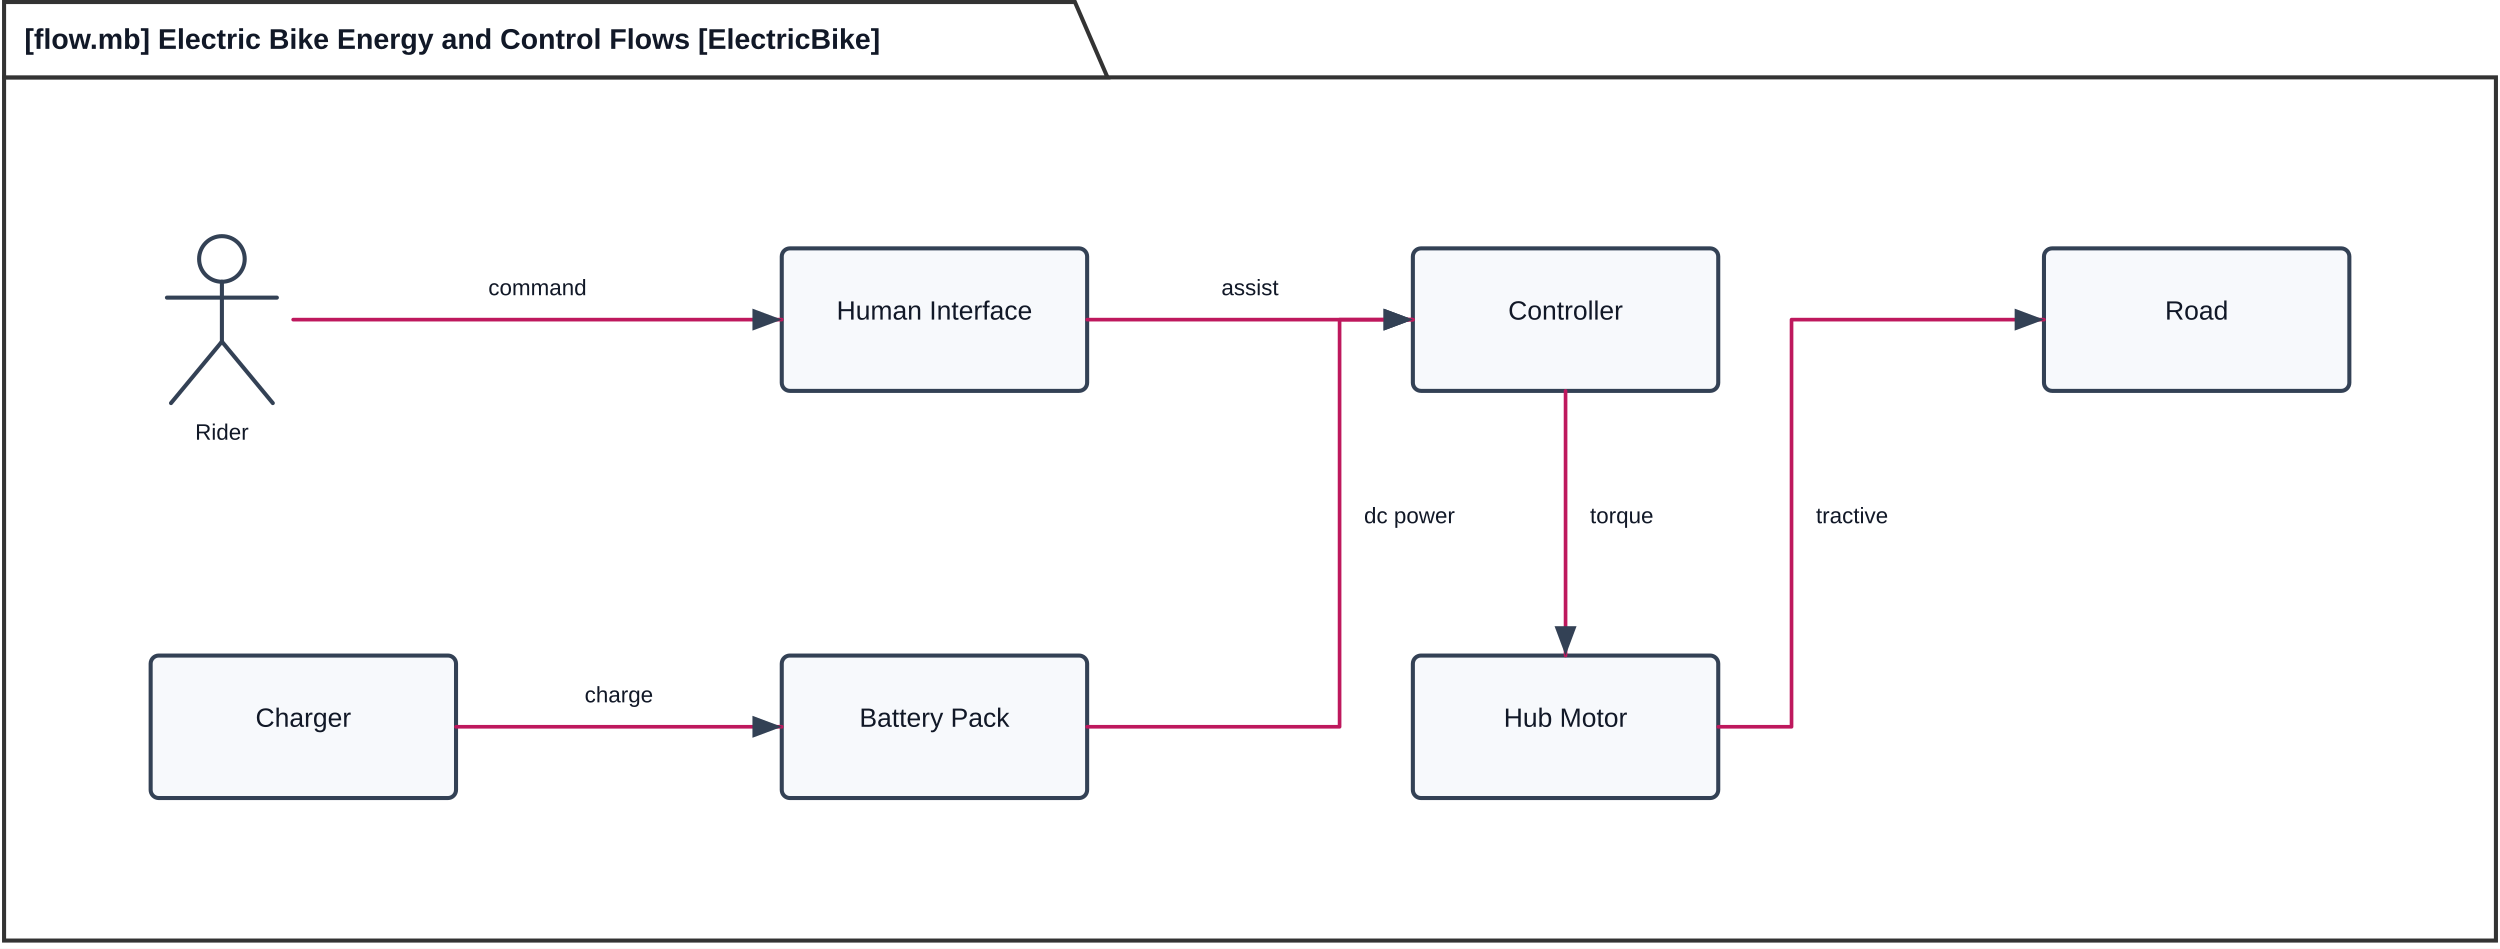
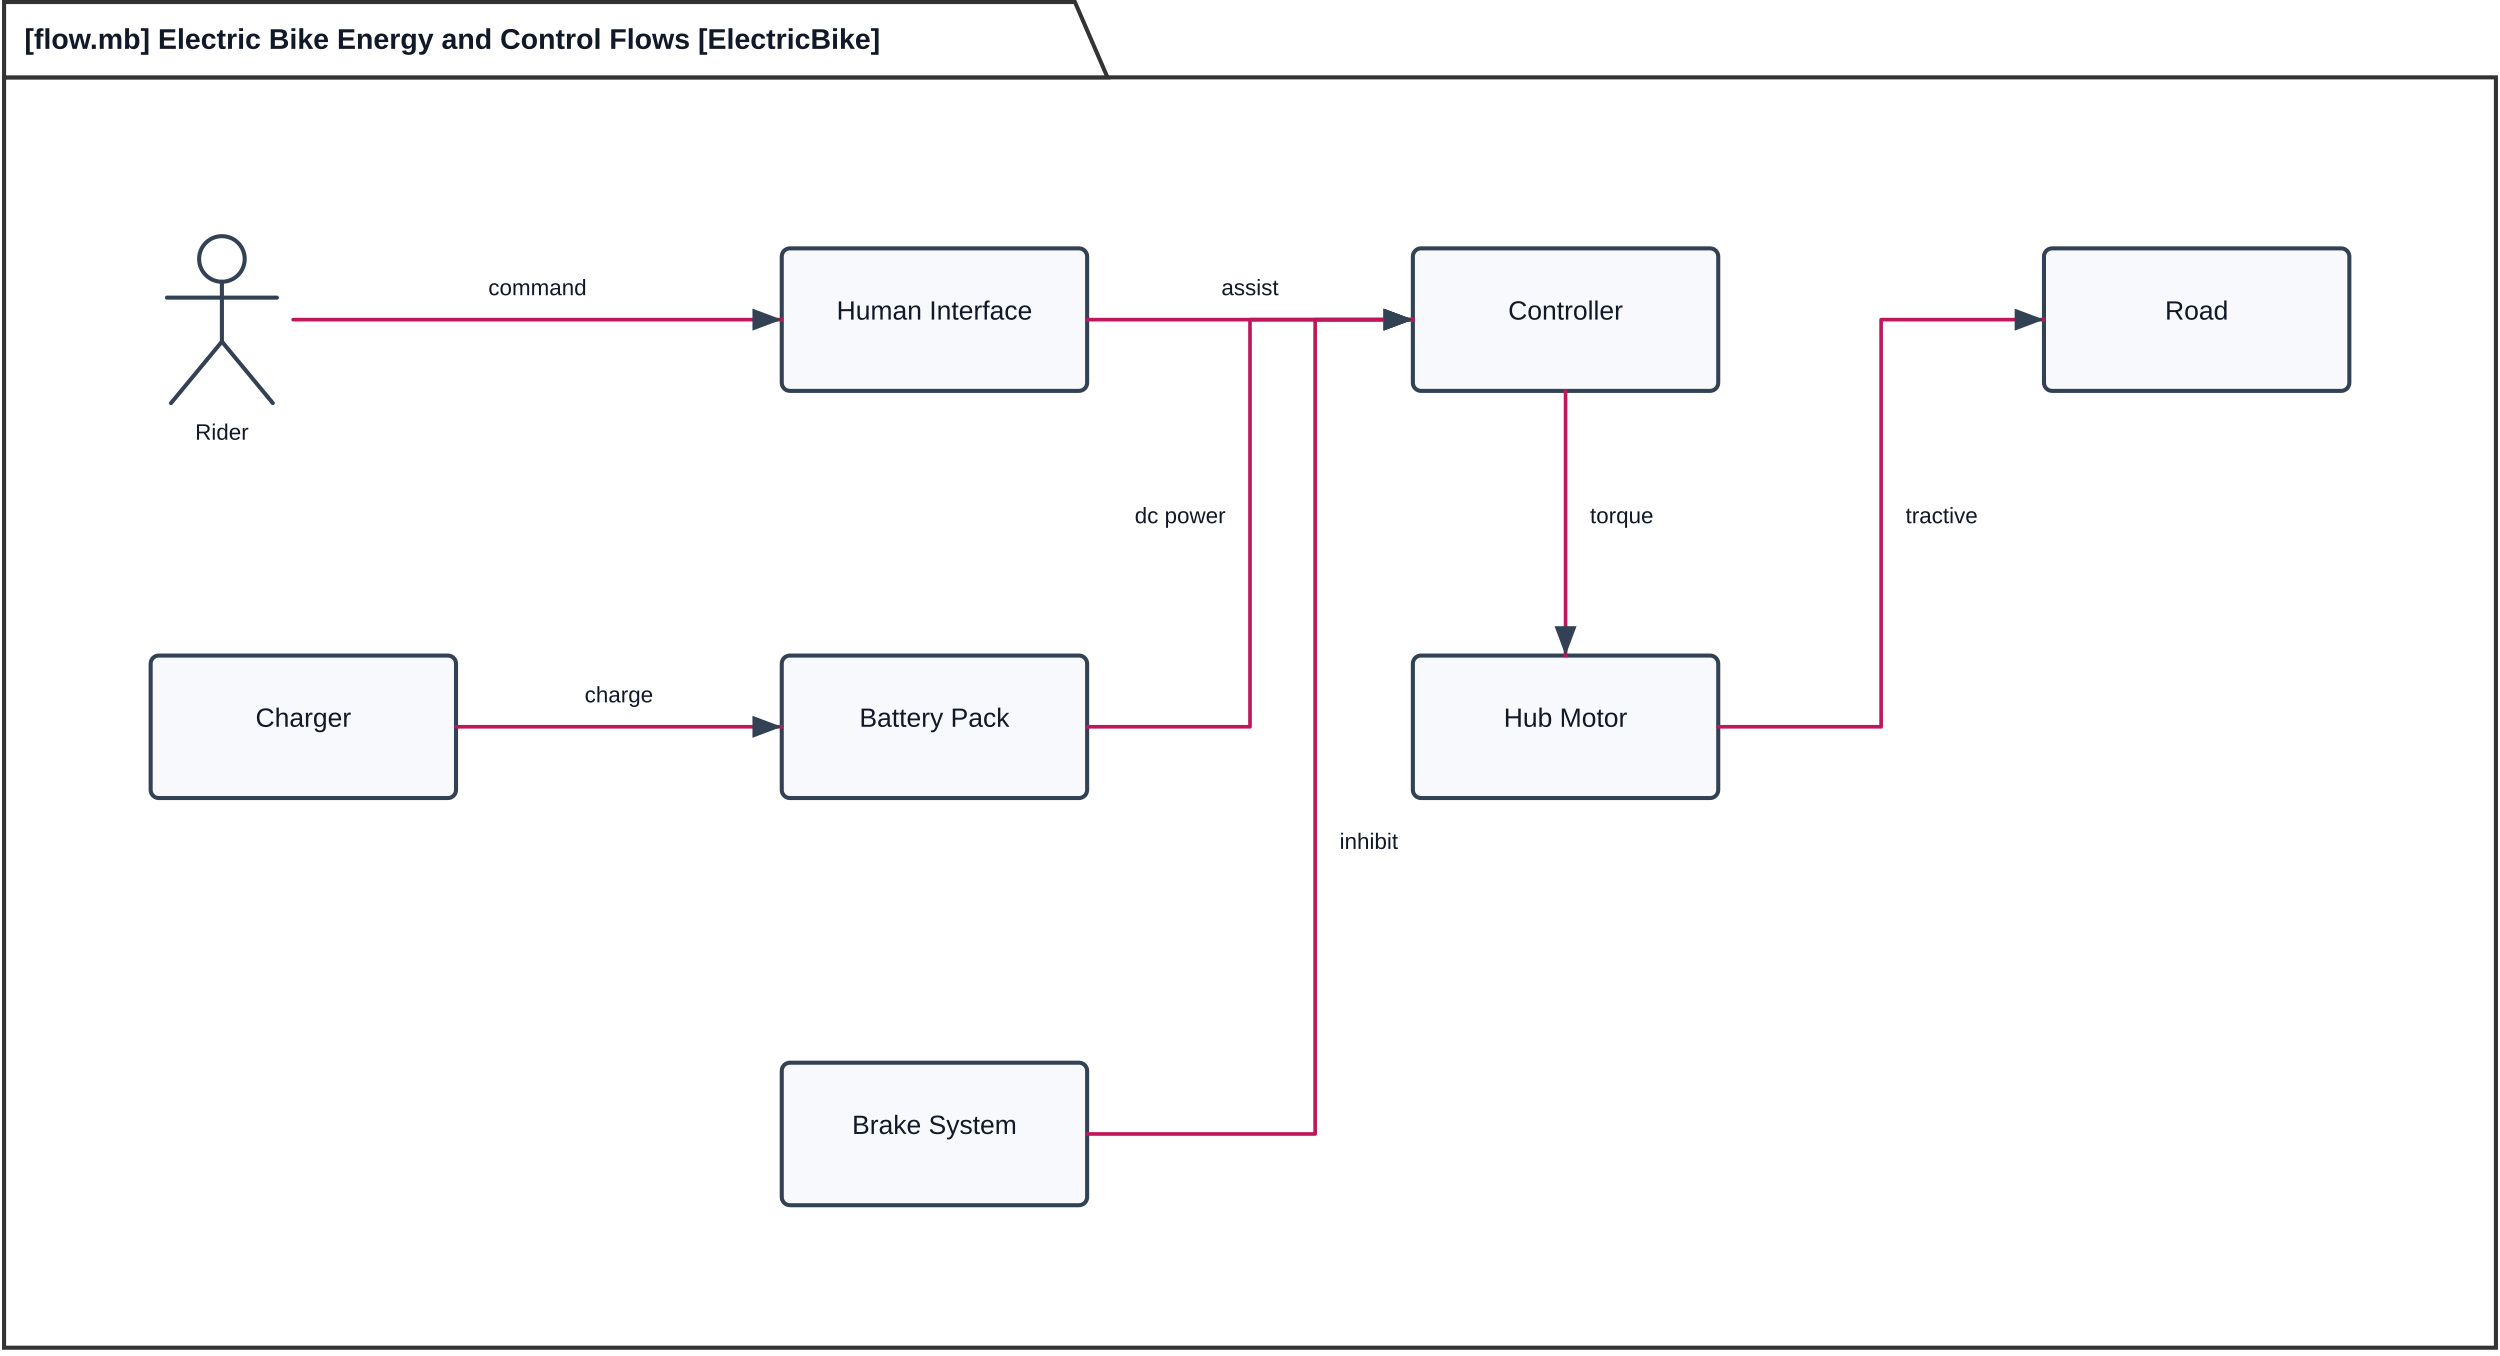
- <svg xmlns="http://www.w3.org/2000/svg" width="1228" height="466" viewBox="0 0 1228 466">
+ <svg xmlns="http://www.w3.org/2000/svg" width="1228" height="666" viewBox="0 0 1228 666">
  <defs>
    <style>text{font-family:Arial,Helvetica,sans-serif;fill:#111827}.label{font-size:13px}.small{font-size:11px}.header{font-size:14px;font-weight:600}</style>
    <marker id="arrow" markerWidth="8" markerHeight="6" refX="8" refY="3" orient="auto">
      <polygon points="0 0,8 3,0 6" fill="#1D4ED8" />
    </marker>
    <marker id="arrow-dark" markerWidth="8" markerHeight="6" refX="8" refY="3" orient="auto">
      <polygon points="0 0,8 3,0 6" fill="#334155" />
    </marker>
    <marker id="composition" markerWidth="12" markerHeight="12" refX="0" refY="6" orient="auto" markerUnits="strokeWidth">
      <polygon points="0 6,6 0,12 6,6 12" fill="#111827" stroke="#111827" />
    </marker>
  </defs>
-   <rect x="0" y="0" width="1228" height="466" fill="#FFFFFF" />
-   <rect x="2" y="38" width="1224" height="424" fill="none" stroke="#333333" stroke-width="2" />
+   <rect x="0" y="0" width="1228" height="666" fill="#FFFFFF" />
+   <rect x="2" y="38" width="1224" height="624" fill="none" stroke="#333333" stroke-width="2" />
  <path d="M 2 1 H 528 L 544 38 H 2 Z" fill="#FFFFFF" stroke="#333333" stroke-width="2" />
  <text class="header" x="12" y="24">[flow.mb] Electric Bike Energy and Control Flows [ElectricBike]</text>
-   <rect x="2" y="38" width="1224" height="426" fill="none" stroke="#333333" stroke-width="0" />
+   <rect x="2" y="38" width="1224" height="626" fill="none" stroke="#333333" stroke-width="0" />
  <g transform="translate(2,40)">
    <circle id="rider" cx="107" cy="87.2" r="11.2" fill="#FFFFFF" stroke="#334155" stroke-width="2" />
    <line x1="107" y1="98.4" x2="107" y2="127.8" stroke="#334155" stroke-width="2" stroke-linecap="round" />
    <line x1="80" y1="106.2" x2="134" y2="106.2" stroke="#334155" stroke-width="2" stroke-linecap="round" />
    <line x1="107" y1="127.8" x2="82" y2="158" stroke="#334155" stroke-width="2" stroke-linecap="round" />
    <line x1="107" y1="127.8" x2="132" y2="158" stroke="#334155" stroke-width="2" stroke-linecap="round" />
    <text class="small" text-anchor="middle" x="107" y="176">Rider</text>
    <rect id="charger" x="72" y="282" width="150" height="70" rx="4" fill="#F7F9FC" stroke="#334155" stroke-width="2" />
    <text class="label" text-anchor="middle" x="147" y="317">Charger</text>
    <rect id="humanInterface" x="382" y="82" width="150" height="70" rx="4" fill="#F7F9FC" stroke="#334155" stroke-width="2" />
    <text class="label" text-anchor="middle" x="457" y="117">Human Interface</text>
    <rect id="batteryPack" x="382" y="282" width="150" height="70" rx="4" fill="#F7F9FC" stroke="#334155" stroke-width="2" />
    <text class="label" text-anchor="middle" x="457" y="317">Battery Pack</text>
+     <rect id="brakeSystem" x="382" y="482" width="150" height="70" rx="4" fill="#F7F9FC" stroke="#334155" stroke-width="2" />
+     <text class="label" text-anchor="middle" x="457" y="517">Brake System</text>
    <rect id="motorController" x="692" y="82" width="150" height="70" rx="4" fill="#F7F9FC" stroke="#334155" stroke-width="2" />
    <text class="label" text-anchor="middle" x="767" y="117">Controller</text>
    <rect id="hubMotor" x="692" y="282" width="150" height="70" rx="4" fill="#F7F9FC" stroke="#334155" stroke-width="2" />
    <text class="label" text-anchor="middle" x="767" y="317">Hub Motor</text>
    <rect id="road" x="1002" y="82" width="150" height="70" rx="4" fill="#F7F9FC" stroke="#334155" stroke-width="2" />
    <text class="label" text-anchor="middle" x="1077" y="117">Road</text>
    <path d="M 142,117 L 382,117" fill="none" stroke="#BE185D" stroke-width="1.8" stroke-linejoin="round" stroke-linecap="round" marker-end="url(#arrow-dark)" />
    <path d="M 222,317 L 382,317" fill="none" stroke="#BE185D" stroke-width="1.8" stroke-linejoin="round" stroke-linecap="round" marker-end="url(#arrow-dark)" />
-     <path d="M 532,317 L 656,317 L 656,117 L 692,117" fill="none" stroke="#BE185D" stroke-width="1.8" stroke-linejoin="round" stroke-linecap="round" marker-end="url(#arrow-dark)" />
+     <path d="M 532,317 L 612,317 L 612,117 L 692,117" fill="none" stroke="#BE185D" stroke-width="1.8" stroke-linejoin="round" stroke-linecap="round" marker-end="url(#arrow-dark)" />
    <path d="M 532,117 L 692,117" fill="none" stroke="#BE185D" stroke-width="1.8" stroke-linejoin="round" stroke-linecap="round" marker-end="url(#arrow-dark)" />
+     <path d="M 532,517 L 644,517 L 644,117 L 692,117" fill="none" stroke="#BE185D" stroke-width="1.8" stroke-linejoin="round" stroke-linecap="round" marker-end="url(#arrow-dark)" />
    <path d="M 767,152 L 767,282" fill="none" stroke="#BE185D" stroke-width="1.8" stroke-linejoin="round" stroke-linecap="round" marker-end="url(#arrow-dark)" />
-     <path d="M 842,317 L 878,317 L 878,117 L 1002,117" fill="none" stroke="#BE185D" stroke-width="1.8" stroke-linejoin="round" stroke-linecap="round" marker-end="url(#arrow-dark)" />
+     <path d="M 842,317 L 922,317 L 922,117 L 1002,117" fill="none" stroke="#BE185D" stroke-width="1.8" stroke-linejoin="round" stroke-linecap="round" marker-end="url(#arrow-dark)" />
    <text class="small" text-anchor="middle" x="262" y="105">command</text>
    <text class="small" text-anchor="middle" x="302" y="305">charge</text>
-     <text class="small" x="668" y="217">dc power</text>
+     <text class="small" text-anchor="end" x="600" y="217">dc power</text>
    <text class="small" text-anchor="middle" x="612" y="105">assist</text>
+     <text class="small" x="656" y="377">inhibit</text>
    <text class="small" x="779" y="217">torque</text>
-     <text class="small" x="890" y="217">tractive</text>
+     <text class="small" x="934" y="217">tractive</text>
  </g>
</svg>
